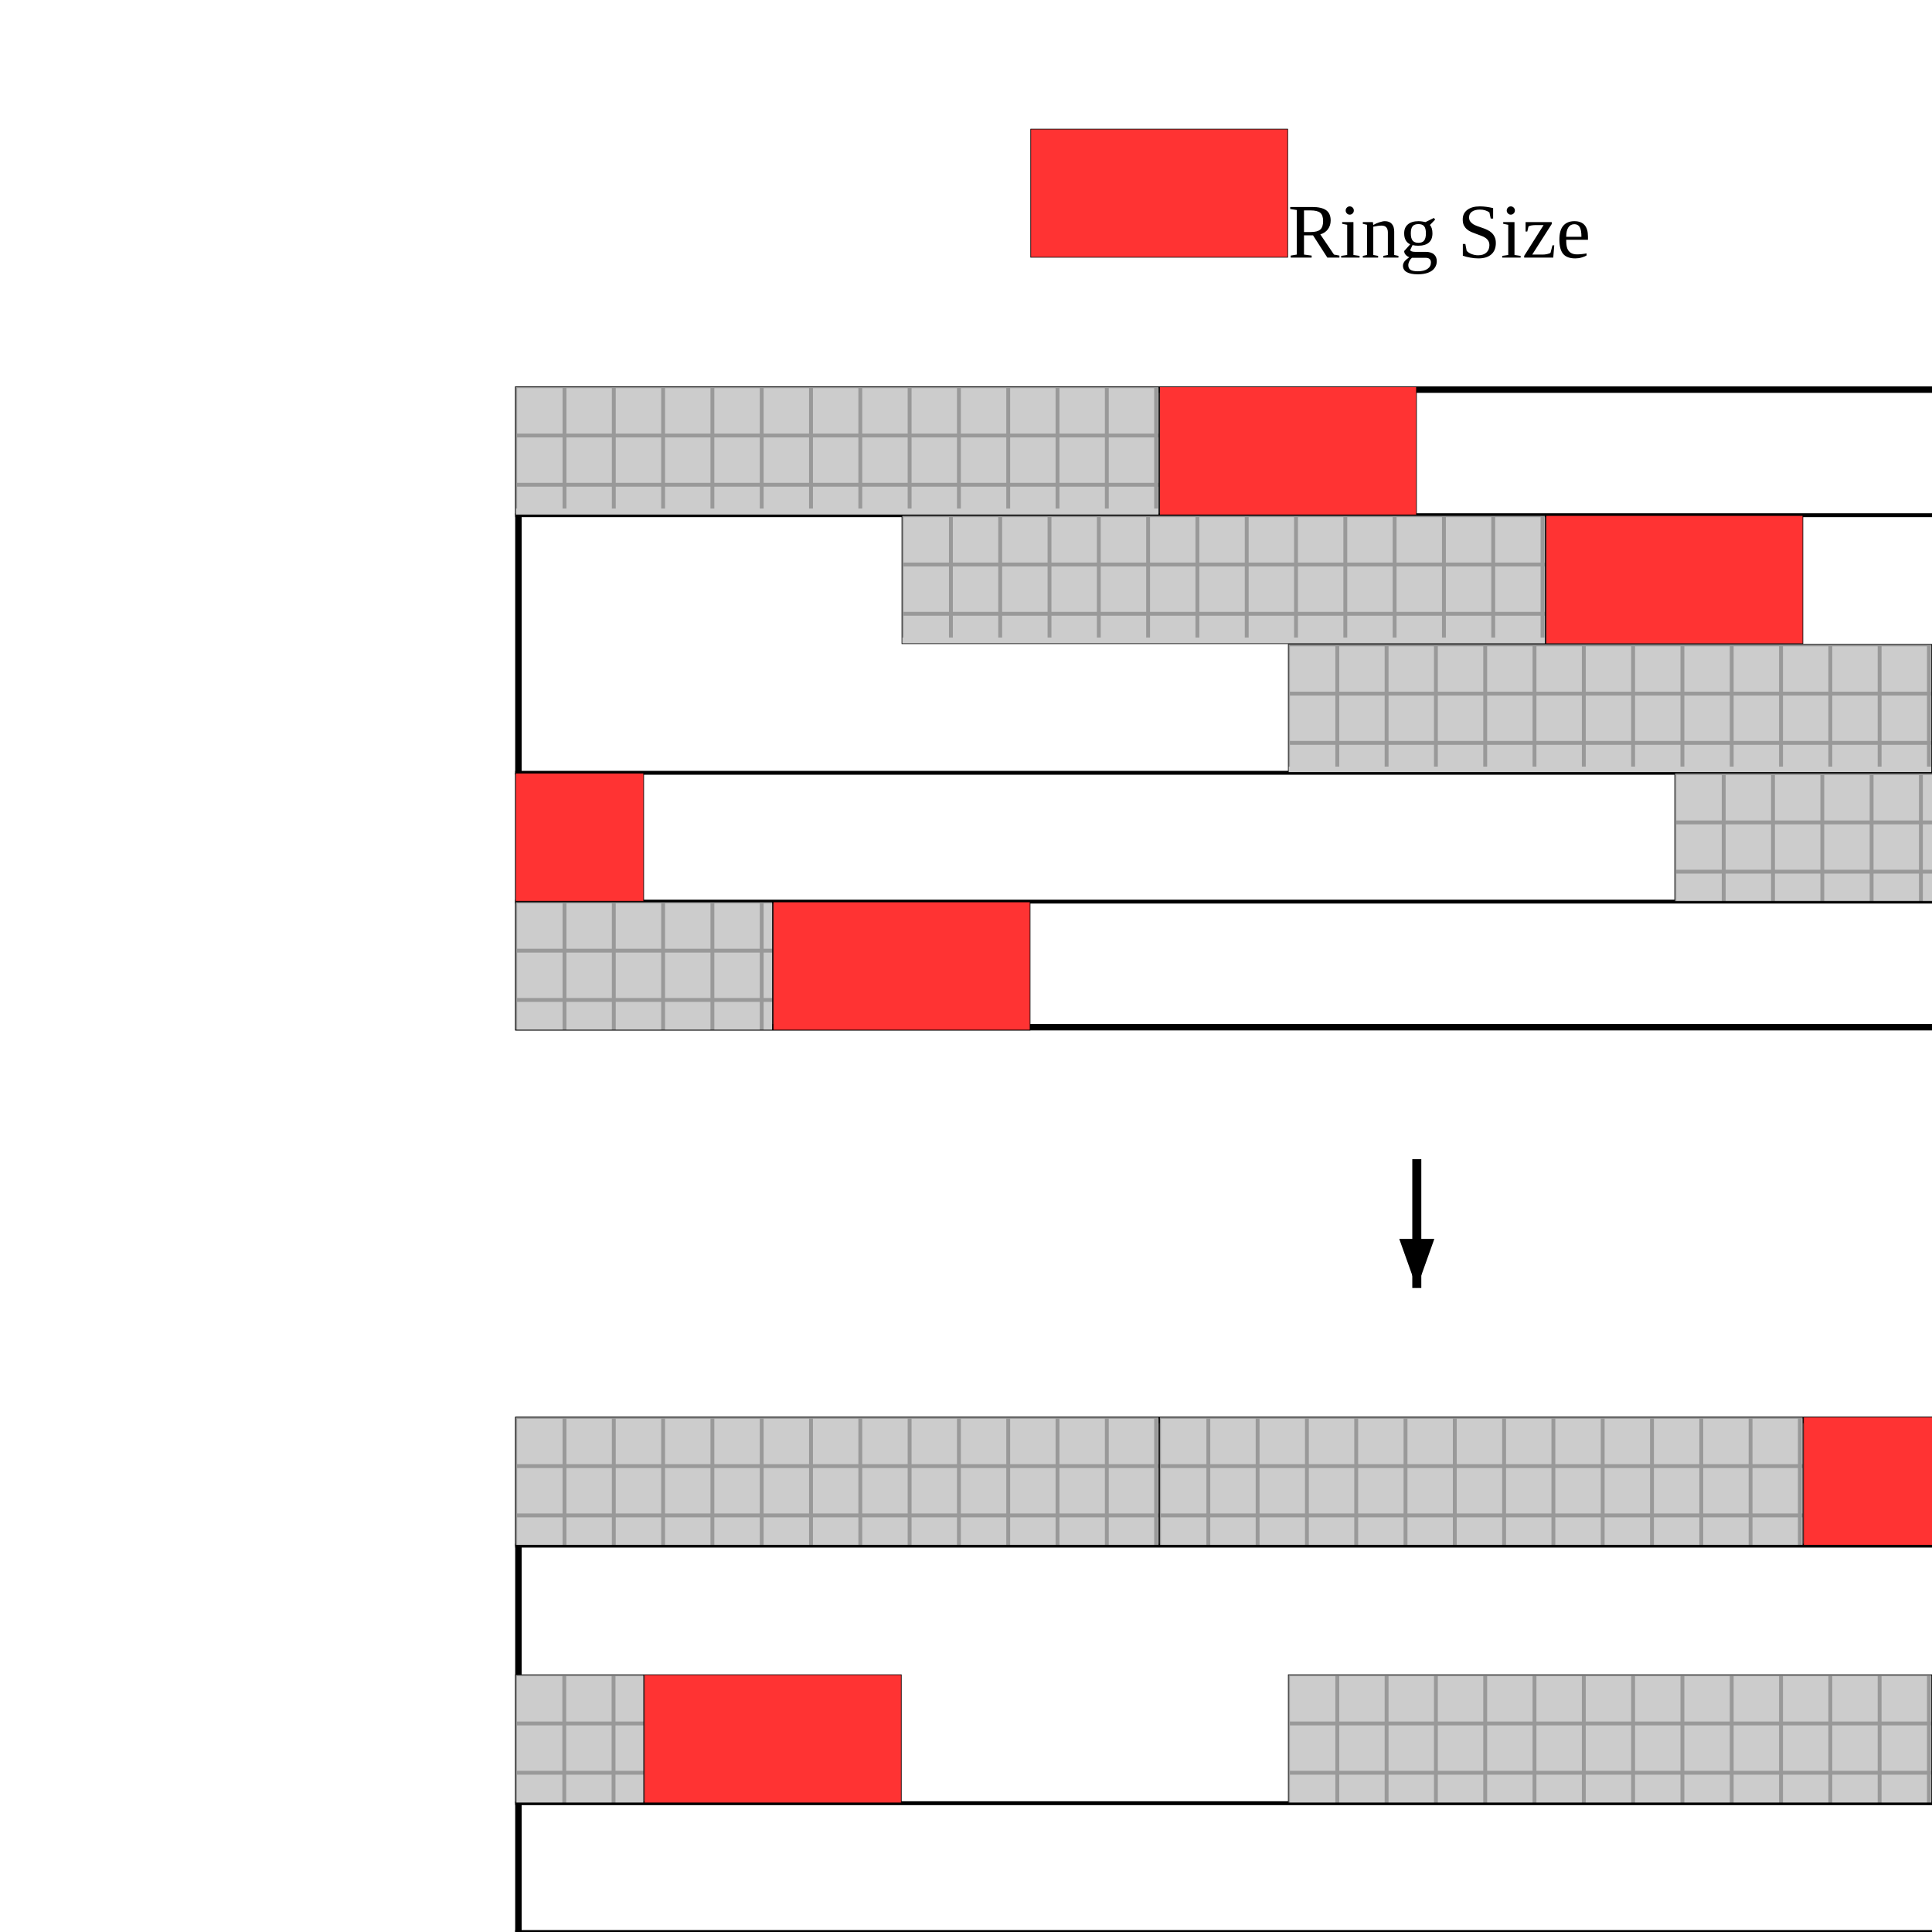
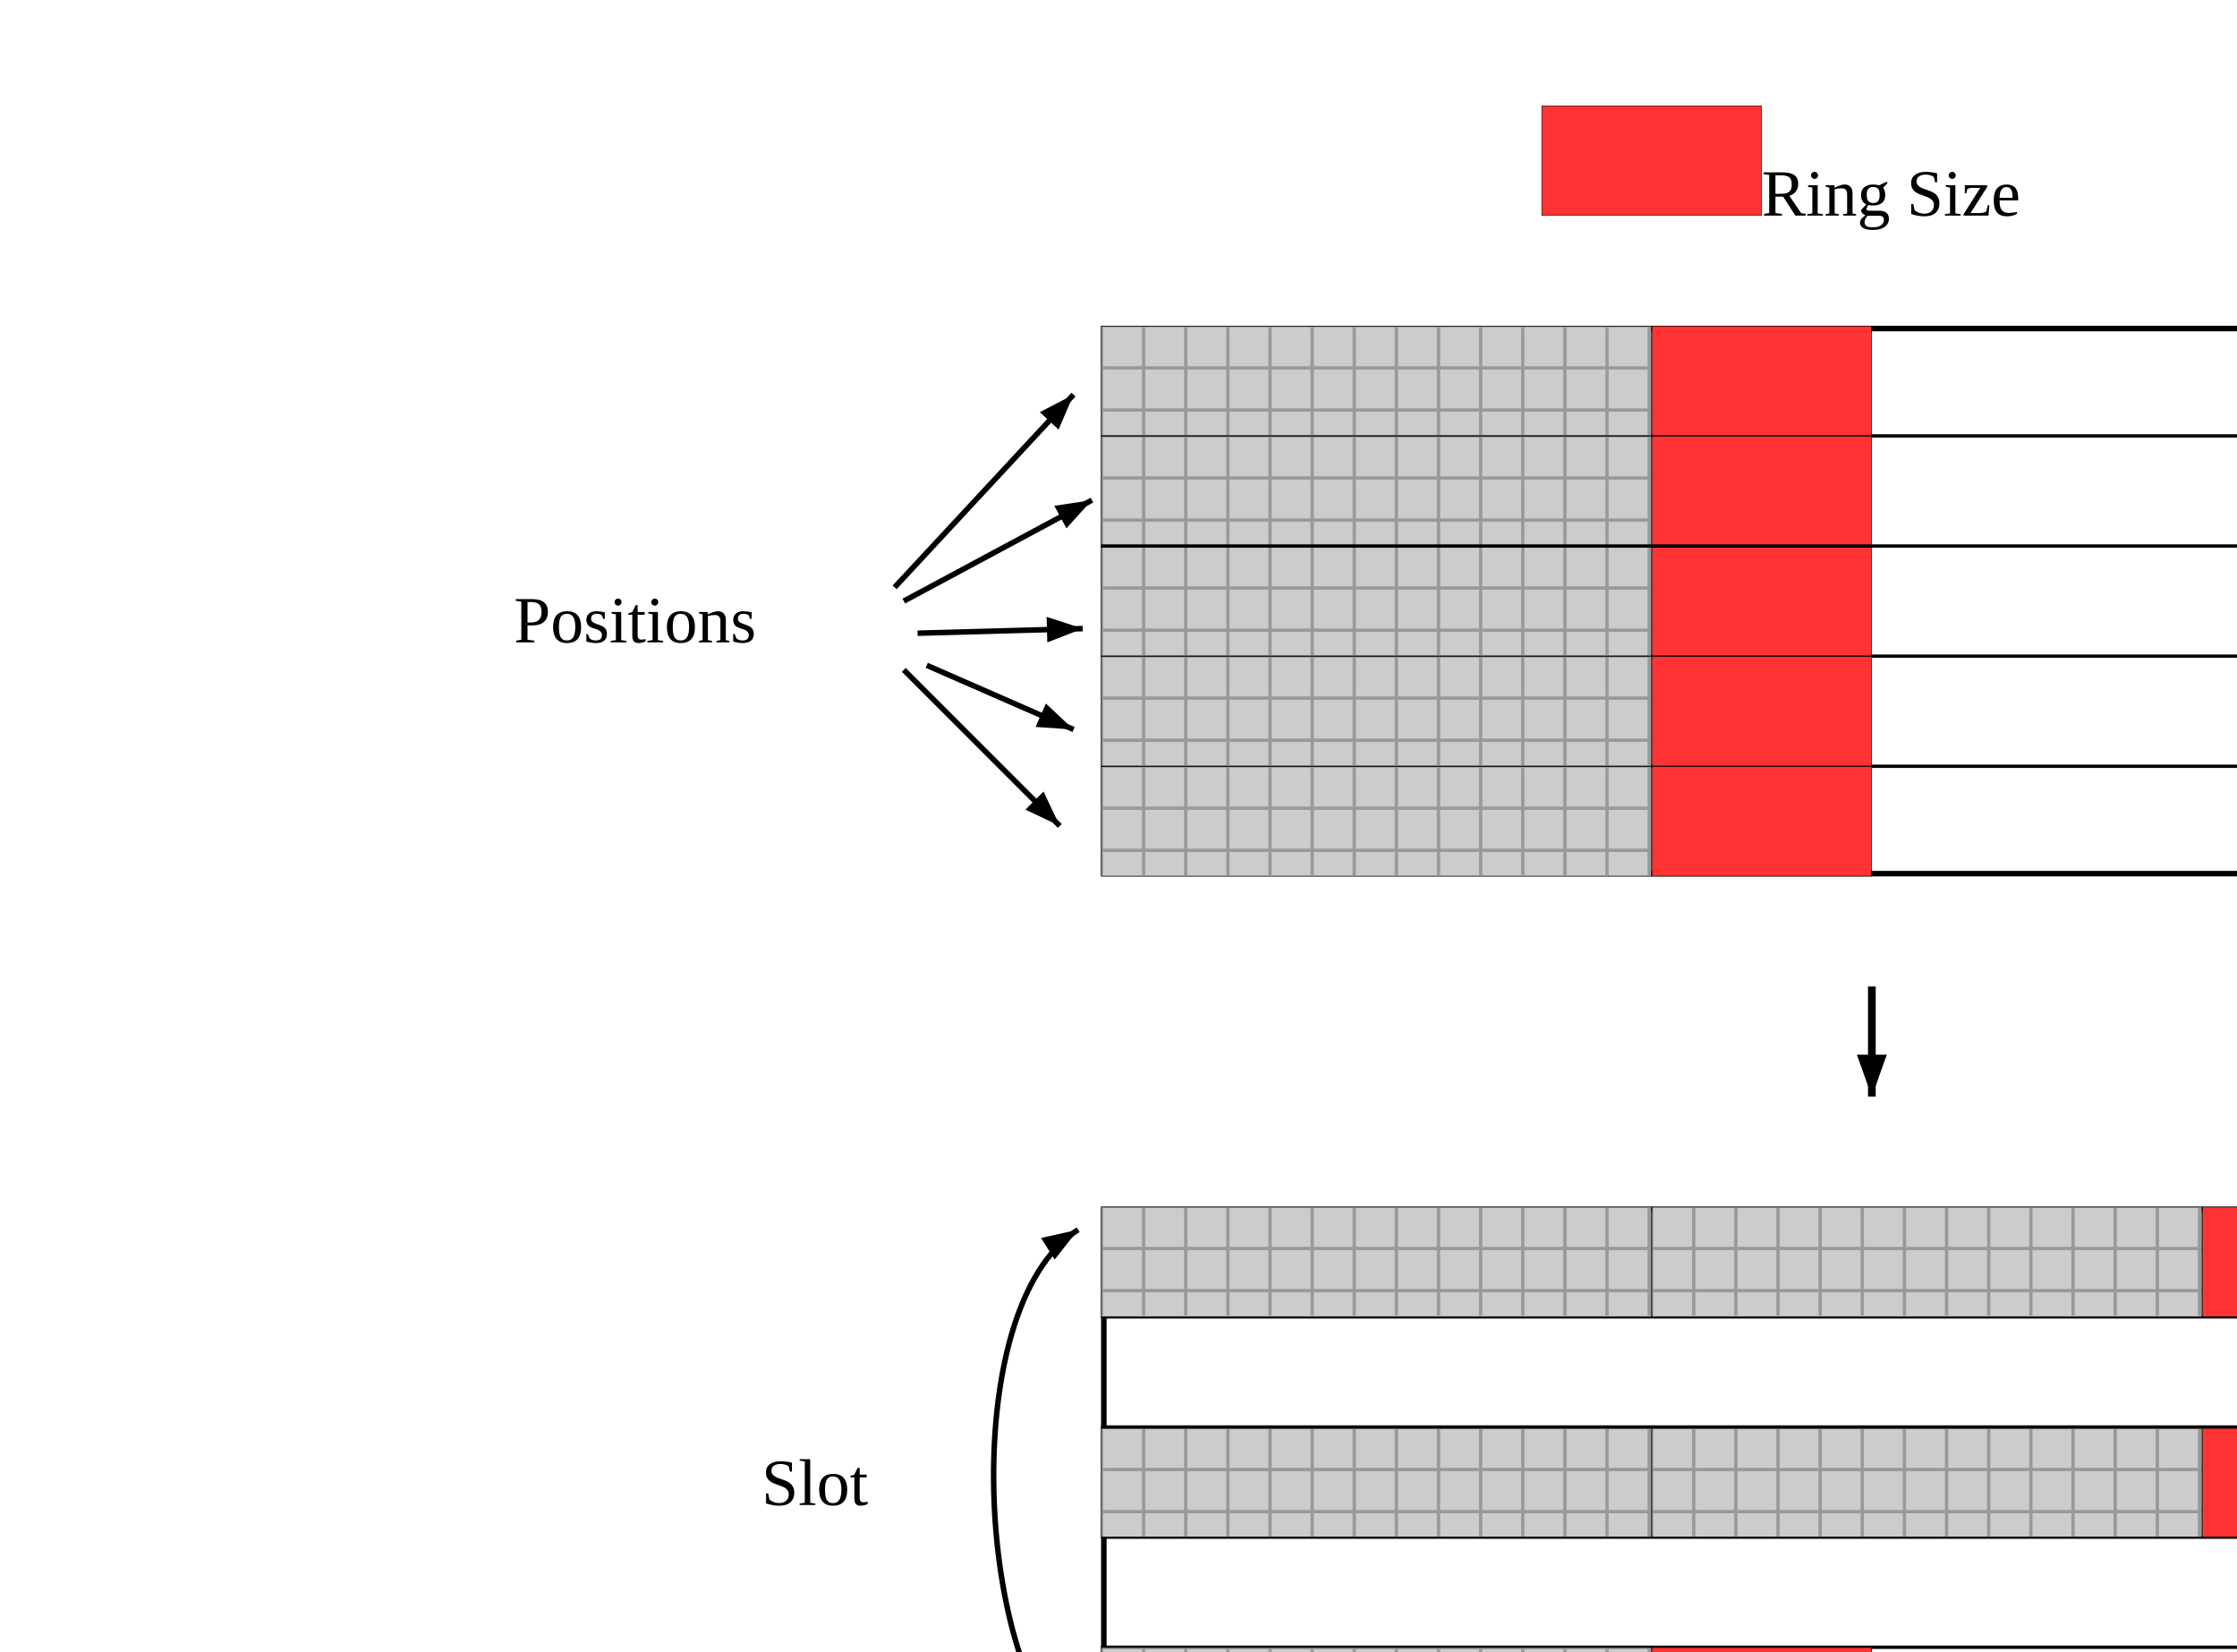
<svg xmlns="http://www.w3.org/2000/svg" xmlns:ns1="http://latexdraw.sourceforge.net/namespaces/latexdraw" version="1.1" baseProfile="full">
  <g>
-     <g ns1:type="rectangle" id="id1560565829">
-       <rect x="80.5" y="60.5" width="299.0" height="99.0" ns1:borderPos="outer" stroke-width="1.0" stroke="black" fill="none" />
-     </g>
-     <g ns1:type="joinedLines" id="id675499802">
-       <polyline points="80.0,80.0 380.0,80.0 " stroke-width="0.6" stroke="black" ns1:rotationAngle="0.0" />
-     </g>
-     <g ns1:type="joinedLines" id="id680214749">
-       <polyline points="380.0,120.0 80.0,120.0 " stroke-width="0.6" stroke="black" ns1:rotationAngle="0.0" />
-     </g>
-     <g ns1:type="joinedLines" id="id1673889695">
-       <polyline points="380.0,140.0 80.0,140.0 " stroke-width="0.6" stroke="black" ns1:rotationAngle="0.0" />
-     </g>
-     <g ns1:type="joinedLines" id="id1073403359">
-       <polyline points="220.0,200.0 220.0,180.0 " stroke-width="1.4" stroke="black" ns1:rotationAngle="0.0" marker-start="url(#arrow0-1073403359)" />
-     </g>
-     <g ns1:type="rectangle" id="id1134479238">
-       <rect x="320.05" y="140.05" width="59.9" height="19.9" ns1:borderPos="outer" stroke-width="0.1" stroke="black" fill="url(#pattern1134479238)" />
-     </g>
-     <g ns1:type="rectangle" id="id65654605">
-       <rect x="80.05" y="140.05" width="39.9" height="19.9" ns1:borderPos="outer" stroke-width="0.1" stroke="black" fill="url(#pattern65654605)" />
-     </g>
-     <g ns1:type="rectangle" id="id717544279">
-       <rect x="80.05" y="60.05" width="99.9" height="19.9" ns1:borderPos="outer" stroke-width="0.1" stroke="black" fill="url(#pattern717544279)" />
-     </g>
-     <g ns1:type="rectangle" id="id685665971">
-       <rect x="140.05" y="80.05" width="99.9" height="19.9" ns1:borderPos="outer" stroke-width="0.1" stroke="black" fill="url(#pattern685665971)" />
-     </g>
-     <g ns1:type="rectangle" id="id670192577">
-       <rect x="200.05" y="100.05" width="99.9" height="19.9" ns1:borderPos="outer" stroke-width="0.1" stroke="black" fill="url(#pattern670192577)" />
-     </g>
-     <g ns1:type="rectangle" id="id458369945">
-       <rect x="260.05" y="120.05" width="99.9" height="19.9" ns1:borderPos="outer" stroke-width="0.1" stroke="black" fill="url(#pattern458369945)" />
-     </g>
-     <g ns1:type="rectangle" id="id77415979">
-       <rect x="80.5" y="220.5" width="299.0" height="99.0" ns1:borderPos="outer" stroke-width="1.0" stroke="black" fill="none" />
-     </g>
-     <g ns1:type="joinedLines" id="id1562299335">
-       <polyline points="80.0,240.0 380.0,240.0 " stroke-width="0.6" stroke="black" ns1:rotationAngle="0.0" />
-     </g>
-     <g ns1:type="joinedLines" id="id565623961">
-       <polyline points="380.0,280.0 80.0,280.0 " stroke-width="0.6" stroke="black" ns1:rotationAngle="0.0" />
-     </g>
-     <g ns1:type="joinedLines" id="id212056944">
-       <polyline points="380.0,300.0 80.0,300.0 " stroke-width="0.6" stroke="black" ns1:rotationAngle="0.0" />
-     </g>
-     <g ns1:type="rectangle" id="id2009389500">
-       <rect x="320.05" y="300.05" width="59.9" height="19.9" ns1:borderPos="outer" stroke-width="0.1" stroke="black" fill="url(#pattern2009389500)" />
-     </g>
-     <g ns1:type="rectangle" id="id23584599">
-       <rect x="80.05" y="300.05" width="39.9" height="19.9" ns1:borderPos="outer" stroke-width="0.1" stroke="black" fill="url(#pattern23584599)" />
-     </g>
-     <g ns1:type="rectangle" id="id617644437">
-       <rect x="80.05" y="220.05" width="99.9" height="19.9" ns1:borderPos="outer" stroke-width="0.1" stroke="black" fill="url(#pattern617644437)" />
-     </g>
-     <g ns1:type="rectangle" id="id2137554765">
-       <rect x="180.05" y="220.05" width="99.9" height="19.9" ns1:borderPos="outer" stroke-width="0.1" stroke="black" fill="url(#pattern2137554765)" />
-     </g>
-     <g ns1:type="rectangle" id="id1867599471">
-       <rect x="200.05" y="260.05" width="99.9" height="19.9" ns1:borderPos="outer" stroke-width="0.1" stroke="black" fill="url(#pattern1867599471)" />
-     </g>
-     <g ns1:type="rectangle" id="id1196082666">
-       <rect x="300.05" y="260.05" width="79.9" height="19.9" ns1:borderPos="outer" stroke-width="0.1" stroke="black" fill="url(#pattern1196082666)" />
-     </g>
-     <g ns1:type="rectangle" id="id1305412">
-       <rect x="80.05" y="260.05" width="19.9" height="19.9" ns1:borderPos="outer" stroke-width="0.1" stroke="black" fill="url(#pattern1305412)" />
-     </g>
-     <g ns1:type="rectangle" id="id1210328432">
-       <rect x="180.05" y="60.05" width="39.9" height="19.9" ns1:borderPos="outer" stroke-width="0.1" stroke="black" fill="#ff3333" />
-     </g>
-     <g ns1:type="rectangle" id="id360299858">
-       <rect x="240.05" y="80.05" width="39.9" height="19.9" ns1:borderPos="outer" stroke-width="0.1" stroke="black" fill="#ff3333" />
-     </g>
-     <g ns1:type="rectangle" id="id593583035">
-       <rect x="300.05" y="100.05" width="39.9" height="19.9" ns1:borderPos="outer" stroke-width="0.1" stroke="black" fill="#ff3333" />
-     </g>
-     <g ns1:type="rectangle" id="id142790359">
-       <rect x="360.05" y="120.05" width="19.9" height="19.9" ns1:borderPos="outer" stroke-width="0.1" stroke="black" fill="#ff3333" />
-     </g>
-     <g ns1:type="rectangle" id="id1411658223">
-       <rect x="80.05" y="120.05" width="19.9" height="19.9" ns1:borderPos="outer" stroke-width="0.1" stroke="black" fill="#ff3333" />
-     </g>
-     <g ns1:type="rectangle" id="id1372184189">
-       <rect x="120.05" y="140.05" width="39.9" height="19.9" ns1:borderPos="outer" stroke-width="0.1" stroke="black" fill="#ff3333" />
-     </g>
-     <g ns1:type="rectangle" id="id1373114762">
-       <rect x="280.05" y="220.05" width="39.9" height="19.9" ns1:borderPos="outer" stroke-width="0.1" stroke="black" fill="#ff3333" />
-     </g>
-     <g ns1:type="rectangle" id="id463636679">
-       <rect x="100.05" y="260.05" width="39.9" height="19.9" ns1:borderPos="outer" stroke-width="0.1" stroke="black" fill="#ff3333" />
-     </g>
-     <g ns1:type="rectangle" id="id424620882">
-       <rect x="120.05" y="300.05" width="39.9" height="19.9" ns1:borderPos="outer" stroke-width="0.1" stroke="black" fill="#ff3333" />
-     </g>
-     <g ns1:type="rectangle" id="id775660494">
-       <rect x="160.05" y="20.05" width="39.9" height="19.9" ns1:borderPos="outer" stroke-width="0.1" stroke="black" fill="#ff3333" />
-     </g>
-     <g ns1:type="text" id="id831240809" fill="black" ns1:position="bl">
-       <text x="200.0" y="40.0"> Ring Size</text>
+     <g ns1:type="rectangle" id="id720108316">
+       <rect x="200.5" y="59.667" width="299.0" height="99.0" ns1:borderPos="outer" stroke-width="1.0" stroke="black" fill="none" />
+     </g>
+     <g ns1:type="joinedLines" id="id1832375396">
+       <polyline points="200.0,79.167 500.0,79.167 " stroke-width="0.6" stroke="black" ns1:rotationAngle="0.0" />
+     </g>
+     <g ns1:type="joinedLines" id="id265444989">
+       <polyline points="500.0,119.167 200.0,119.167 " stroke-width="0.6" stroke="black" ns1:rotationAngle="0.0" />
+     </g>
+     <g ns1:type="joinedLines" id="id1286040647">
+       <polyline points="500.0,139.167 200.0,139.167 " stroke-width="0.6" stroke="black" ns1:rotationAngle="0.0" />
+     </g>
+     <g ns1:type="joinedLines" id="id144671917">
+       <polyline points="340.0,199.167 340.0,179.167 " stroke-width="1.4" stroke="black" ns1:rotationAngle="0.0" marker-start="url(#arrow0-144671917)" />
+     </g>
+     <g ns1:type="rectangle" id="id1613486258">
+       <rect x="200.05" y="59.217" width="99.9" height="19.9" ns1:borderPos="outer" stroke-width="0.1" stroke="black" fill="url(#pattern1613486258)" />
+     </g>
+     <g ns1:type="rectangle" id="id432382868">
+       <rect x="200.05" y="79.217" width="99.9" height="19.9" ns1:borderPos="outer" stroke-width="0.1" stroke="black" fill="url(#pattern432382868)" />
+     </g>
+     <g ns1:type="rectangle" id="id2047542852">
+       <rect x="200.05" y="99.217" width="99.9" height="19.9" ns1:borderPos="outer" stroke-width="0.1" stroke="black" fill="url(#pattern2047542852)" />
+     </g>
+     <g ns1:type="rectangle" id="id2090650160">
+       <rect x="200.5" y="219.667" width="299.0" height="99.0" ns1:borderPos="outer" stroke-width="1.0" stroke="black" fill="none" />
+     </g>
+     <g ns1:type="joinedLines" id="id1191468231">
+       <polyline points="200.0,239.167 500.0,239.167 " stroke-width="0.6" stroke="black" ns1:rotationAngle="0.0" />
+     </g>
+     <g ns1:type="joinedLines" id="id489631306">
+       <polyline points="500.0,279.167 200.0,279.167 " stroke-width="0.6" stroke="black" ns1:rotationAngle="0.0" />
+     </g>
+     <g ns1:type="joinedLines" id="id1733338095">
+       <polyline points="500.0,299.167 200.0,299.167 " stroke-width="0.6" stroke="black" ns1:rotationAngle="0.0" />
+     </g>
+     <g ns1:type="rectangle" id="id1092484875">
+       <rect x="200.05" y="219.217" width="99.9" height="19.9" ns1:borderPos="outer" stroke-width="0.1" stroke="black" fill="url(#pattern1092484875)" />
+     </g>
+     <g ns1:type="rectangle" id="id418649684">
+       <rect x="300.05" y="219.217" width="99.9" height="19.9" ns1:borderPos="outer" stroke-width="0.1" stroke="black" fill="url(#pattern418649684)" />
+     </g>
+     <g ns1:type="rectangle" id="id895267999">
+       <rect x="300.05" y="59.217" width="39.9" height="19.9" ns1:borderPos="outer" stroke-width="0.1" stroke="black" fill="#ff3333" />
+     </g>
+     <g ns1:type="rectangle" id="id1000650707">
+       <rect x="300.05" y="79.217" width="39.9" height="19.9" ns1:borderPos="outer" stroke-width="0.1" stroke="black" fill="#ff3333" />
+     </g>
+     <g ns1:type="rectangle" id="id1326831407">
+       <rect x="300.05" y="99.217" width="39.9" height="19.9" ns1:borderPos="outer" stroke-width="0.1" stroke="black" fill="#ff3333" />
+     </g>
+     <g ns1:type="rectangle" id="id10522424">
+       <rect x="400.05" y="219.217" width="39.9" height="19.9" ns1:borderPos="outer" stroke-width="0.1" stroke="black" fill="#ff3333" />
+     </g>
+     <g ns1:type="rectangle" id="id354719634">
+       <rect x="280.05" y="19.217" width="39.9" height="19.9" ns1:borderPos="outer" stroke-width="0.1" stroke="black" fill="#ff3333" />
+     </g>
+     <g ns1:type="text" id="id304847118" fill="black" ns1:position="bl">
+       <text x="320.0" y="39.167"> Ring Size</text>
+     </g>
+     <g ns1:type="rectangle" id="id587338974">
+       <rect x="200.05" y="139.217" width="99.9" height="19.9" ns1:borderPos="outer" stroke-width="0.1" stroke="black" fill="url(#pattern587338974)" />
+     </g>
+     <g ns1:type="rectangle" id="id1261082932">
+       <rect x="200.05" y="119.217" width="99.9" height="19.9" ns1:borderPos="outer" stroke-width="0.1" stroke="black" fill="url(#pattern1261082932)" />
+     </g>
+     <g ns1:type="rectangle" id="id915458604">
+       <rect x="300.05" y="119.217" width="39.9" height="19.9" ns1:borderPos="outer" stroke-width="0.1" stroke="black" fill="#ff3333" />
+     </g>
+     <g ns1:type="rectangle" id="id879496603">
+       <rect x="300.05" y="139.217" width="39.9" height="19.9" ns1:borderPos="outer" stroke-width="0.1" stroke="black" fill="#ff3333" />
+     </g>
+     <g ns1:type="rectangle" id="id1031145916">
+       <rect x="200.05" y="259.217" width="99.9" height="19.9" ns1:borderPos="outer" stroke-width="0.1" stroke="black" fill="url(#pattern1031145916)" />
+     </g>
+     <g ns1:type="rectangle" id="id1149779153">
+       <rect x="300.05" y="259.217" width="99.9" height="19.9" ns1:borderPos="outer" stroke-width="0.1" stroke="black" fill="url(#pattern1149779153)" />
+     </g>
+     <g ns1:type="rectangle" id="id2132000888">
+       <rect x="400.05" y="259.217" width="39.9" height="19.9" ns1:borderPos="outer" stroke-width="0.1" stroke="black" fill="#ff3333" />
+     </g>
+     <g ns1:type="rectangle" id="id227528492">
+       <rect x="200.05" y="299.217" width="99.9" height="19.9" ns1:borderPos="outer" stroke-width="0.1" stroke="black" fill="url(#pattern227528492)" />
+     </g>
+     <g ns1:type="rectangle" id="id912443050">
+       <rect x="300.05" y="299.217" width="39.9" height="19.9" ns1:borderPos="outer" stroke-width="0.1" stroke="black" fill="#ff3333" />
+     </g>
+     <g ns1:type="joinedLines" id="id1837719757">
+       <polyline points="500.0,99.167 200.0,99.167 " stroke-width="0.6" stroke="black" ns1:rotationAngle="0.0" />
+     </g>
+     <g ns1:type="joinedLines" id="id71669290">
+       <polyline points="500.0,259.167 200.0,259.167 " stroke-width="0.6" stroke="black" ns1:rotationAngle="0.0" />
+     </g>
+     <g ns1:type="joinedLines" id="id200089673">
+       <polyline points="195.0,71.667 162.5,106.667 " stroke-width="1.0" stroke="black" ns1:rotationAngle="0.0" marker-start="url(#arrow0-200089673)" />
+     </g>
+     <g ns1:type="joinedLines" id="id676618622">
+       <polyline points="198.333,90.833 164.167,109.167 " stroke-width="1.0" stroke="black" ns1:rotationAngle="0.0" marker-start="url(#arrow0-676618622)" />
+     </g>
+     <g ns1:type="joinedLines" id="id2066090149">
+       <polyline points="196.667,114.167 166.667,115 " stroke-width="1.0" stroke="black" ns1:rotationAngle="0.0" marker-start="url(#arrow0-2066090149)" />
+     </g>
+     <g ns1:type="joinedLines" id="id233332272">
+       <polyline points="195.0,132.5 168.333,120.833 " stroke-width="1.0" stroke="black" ns1:rotationAngle="0.0" marker-start="url(#arrow0-233332272)" />
+     </g>
+     <g ns1:type="joinedLines" id="id663858169">
+       <polyline points="192.5,150 164.167,121.667 " stroke-width="1.0" stroke="black" ns1:rotationAngle="0.0" marker-start="url(#arrow0-663858169)" />
+     </g>
+     <g ns1:type="text" id="id1556842544" fill="black" ns1:position="bl">
+       <text x="93.333" y="116.667">Positions</text>
+     </g>
+     <g ns1:type="bezierCurve" id="id400009712">
+       <path d="M 195.833 223.333 C 173.333 237.5 177.5 305 195.833 317.5 " stroke-width="1.0" stroke="black" fill="none" ns1:rotationAngle="0.0" marker-start="url(#arrow0-400009712)" marker-end="url(#arrow1-400009712)" />
+     </g>
+     <g ns1:type="text" id="id1596822063" fill="black" ns1:position="bl">
+       <text x="138.333" y="273.333">Slot</text>
    </g>
  </g>
  <defs>
-     <marker overflow="visible" orient="auto" id="arrow0-1073403359">
+     <marker overflow="visible" orient="auto" id="arrow0-144671917">
      <path d="M 0.0 0.0 L 5.446 1.945 L 5.446 0.0 L 5.446 -1.945 z " ns1:arrSizeNum="2.0" fill="black" />
    </marker>
-     <pattern ns1:type="crosshatch*" ns1:rotationAngle="0.0" ns1:size="7.055555555555555" patternUnits="userSpaceOnUse" id="pattern1134479238" x="0" y="0" width="380" height="160">
-       <rect width="380" height="160" fill="#cccccc" stroke="none" />
-       <g stroke="#999999" stroke-width="0.6" stroke-dasharray="none">
-         <path d="M 320.0 140 L 320.0 160 M 327.656 140 L 327.656 160 M 335.311 140 L 335.311 160 M 342.967 140 L 342.967 160 M 350.622 140 L 350.622 160 M 358.278 140 L 358.278 160 M 365.933 140 L 365.933 160 M 373.589 140 L 373.589 160 M 320.0 140 L 380.0 140 M 320.0 147.656 L 380.0 147.656 M 320.0 155.311 L 380.0 155.311 " />
-       </g>
-     </pattern>
-     <pattern ns1:type="crosshatch*" ns1:rotationAngle="0.0" ns1:size="7.055555555555555" patternUnits="userSpaceOnUse" id="pattern65654605" x="0" y="0" width="120" height="160">
-       <rect width="120" height="160" fill="#cccccc" stroke="none" />
-       <g stroke="#999999" stroke-width="0.6" stroke-dasharray="none">
-         <path d="M 80.0 140 L 80.0 160 M 87.656 140 L 87.656 160 M 95.311 140 L 95.311 160 M 102.967 140 L 102.967 160 M 110.622 140 L 110.622 160 M 118.278 140 L 118.278 160 M 80.0 140 L 120.0 140 M 80.0 147.656 L 120.0 147.656 M 80.0 155.311 L 120.0 155.311 " />
-       </g>
-     </pattern>
-     <pattern ns1:type="crosshatch*" ns1:rotationAngle="0.0" ns1:size="7.055555555555555" patternUnits="userSpaceOnUse" id="pattern717544279" x="0" y="0" width="180" height="79">
-       <rect width="180" height="79" fill="#cccccc" stroke="none" />
-       <g stroke="#999999" stroke-width="0.6" stroke-dasharray="none">
-         <path d="M 80.0 60 L 80.0 80 M 87.656 60 L 87.656 80 M 95.311 60 L 95.311 80 M 102.967 60 L 102.967 80 M 110.622 60 L 110.622 80 M 118.278 60 L 118.278 80 M 125.933 60 L 125.933 80 M 133.589 60 L 133.589 80 M 141.244 60 L 141.244 80 M 148.9 60 L 148.9 80 M 156.556 60 L 156.556 80 M 164.211 60 L 164.211 80 M 171.867 60 L 171.867 80 M 179.522 60 L 179.522 80 M 80.0 60 L 180.0 60 M 80.0 67.656 L 180.0 67.656 M 80.0 75.311 L 180.0 75.311 " />
-       </g>
-     </pattern>
-     <pattern ns1:type="crosshatch*" ns1:rotationAngle="0.0" ns1:size="7.055555555555555" patternUnits="userSpaceOnUse" id="pattern685665971" x="0" y="0" width="240" height="99">
-       <rect width="240" height="99" fill="#cccccc" stroke="none" />
-       <g stroke="#999999" stroke-width="0.6" stroke-dasharray="none">
-         <path d="M 140.0 80 L 140.0 100 M 147.656 80 L 147.656 100 M 155.311 80 L 155.311 100 M 162.967 80 L 162.967 100 M 170.622 80 L 170.622 100 M 178.278 80 L 178.278 100 M 185.933 80 L 185.933 100 M 193.589 80 L 193.589 100 M 201.244 80 L 201.244 100 M 208.9 80 L 208.9 100 M 216.556 80 L 216.556 100 M 224.211 80 L 224.211 100 M 231.867 80 L 231.867 100 M 239.522 80 L 239.522 100 M 140.0 80 L 240.0 80 M 140.0 87.656 L 240.0 87.656 M 140.0 95.311 L 240.0 95.311 " />
-       </g>
-     </pattern>
-     <pattern ns1:type="crosshatch*" ns1:rotationAngle="0.0" ns1:size="7.055555555555555" patternUnits="userSpaceOnUse" id="pattern670192577" x="0" y="0" width="300" height="119">
+     <pattern ns1:type="crosshatch*" ns1:rotationAngle="0.0" ns1:size="7.055555555555555" patternUnits="userSpaceOnUse" id="pattern1613486258" x="0" y="0" width="300" height="79">
+       <rect width="300" height="79" fill="#cccccc" stroke="none" />
+       <g stroke="#999999" stroke-width="0.6" stroke-dasharray="none">
+         <path d="M 200.0 59.167 L 200.0 79.167 M 207.656 59.167 L 207.656 79.167 M 215.311 59.167 L 215.311 79.167 M 222.967 59.167 L 222.967 79.167 M 230.622 59.167 L 230.622 79.167 M 238.278 59.167 L 238.278 79.167 M 245.933 59.167 L 245.933 79.167 M 253.589 59.167 L 253.589 79.167 M 261.244 59.167 L 261.244 79.167 M 268.9 59.167 L 268.9 79.167 M 276.556 59.167 L 276.556 79.167 M 284.211 59.167 L 284.211 79.167 M 291.867 59.167 L 291.867 79.167 M 299.522 59.167 L 299.522 79.167 M 200.0 59.167 L 300.0 59.167 M 200.0 66.822 L 300.0 66.822 M 200.0 74.478 L 300.0 74.478 " />
+       </g>
+     </pattern>
+     <pattern ns1:type="crosshatch*" ns1:rotationAngle="0.0" ns1:size="7.055555555555555" patternUnits="userSpaceOnUse" id="pattern432382868" x="0" y="0" width="300" height="99">
+       <rect width="300" height="99" fill="#cccccc" stroke="none" />
+       <g stroke="#999999" stroke-width="0.6" stroke-dasharray="none">
+         <path d="M 200.0 79.167 L 200.0 99.167 M 207.656 79.167 L 207.656 99.167 M 215.311 79.167 L 215.311 99.167 M 222.967 79.167 L 222.967 99.167 M 230.622 79.167 L 230.622 99.167 M 238.278 79.167 L 238.278 99.167 M 245.933 79.167 L 245.933 99.167 M 253.589 79.167 L 253.589 99.167 M 261.244 79.167 L 261.244 99.167 M 268.9 79.167 L 268.9 99.167 M 276.556 79.167 L 276.556 99.167 M 284.211 79.167 L 284.211 99.167 M 291.867 79.167 L 291.867 99.167 M 299.522 79.167 L 299.522 99.167 M 200.0 79.167 L 300.0 79.167 M 200.0 86.822 L 300.0 86.822 M 200.0 94.478 L 300.0 94.478 " />
+       </g>
+     </pattern>
+     <pattern ns1:type="crosshatch*" ns1:rotationAngle="0.0" ns1:size="7.055555555555555" patternUnits="userSpaceOnUse" id="pattern2047542852" x="0" y="0" width="300" height="119">
      <rect width="300" height="119" fill="#cccccc" stroke="none" />
      <g stroke="#999999" stroke-width="0.6" stroke-dasharray="none">
-         <path d="M 200.0 100 L 200.0 120 M 207.656 100 L 207.656 120 M 215.311 100 L 215.311 120 M 222.967 100 L 222.967 120 M 230.622 100 L 230.622 120 M 238.278 100 L 238.278 120 M 245.933 100 L 245.933 120 M 253.589 100 L 253.589 120 M 261.244 100 L 261.244 120 M 268.9 100 L 268.9 120 M 276.556 100 L 276.556 120 M 284.211 100 L 284.211 120 M 291.867 100 L 291.867 120 M 299.522 100 L 299.522 120 M 200.0 100 L 300.0 100 M 200.0 107.656 L 300.0 107.656 M 200.0 115.311 L 300.0 115.311 " />
-       </g>
-     </pattern>
-     <pattern ns1:type="crosshatch*" ns1:rotationAngle="0.0" ns1:size="7.055555555555555" patternUnits="userSpaceOnUse" id="pattern458369945" x="0" y="0" width="360" height="140">
-       <rect width="360" height="140" fill="#cccccc" stroke="none" />
-       <g stroke="#999999" stroke-width="0.6" stroke-dasharray="none">
-         <path d="M 260.0 120.0 L 260.0 140.0 M 267.656 120.0 L 267.656 140.0 M 275.311 120.0 L 275.311 140.0 M 282.967 120.0 L 282.967 140.0 M 290.622 120.0 L 290.622 140.0 M 298.278 120.0 L 298.278 140.0 M 305.933 120.0 L 305.933 140.0 M 313.589 120.0 L 313.589 140.0 M 321.244 120.0 L 321.244 140.0 M 328.9 120.0 L 328.9 140.0 M 336.556 120.0 L 336.556 140.0 M 344.211 120.0 L 344.211 140.0 M 351.867 120.0 L 351.867 140.0 M 359.522 120.0 L 359.522 140.0 M 260.0 120.0 L 360.0 120.0 M 260.0 127.656 L 360.0 127.656 M 260.0 135.311 L 360.0 135.311 " />
-       </g>
-     </pattern>
-     <pattern ns1:type="crosshatch*" ns1:rotationAngle="0.0" ns1:size="7.055555555555555" patternUnits="userSpaceOnUse" id="pattern2009389500" x="0" y="0" width="380" height="320">
-       <rect width="380" height="320" fill="#cccccc" stroke="none" />
-       <g stroke="#999999" stroke-width="0.6" stroke-dasharray="none">
-         <path d="M 320.0 300.0 L 320.0 320.0 M 327.656 300.0 L 327.656 320.0 M 335.311 300.0 L 335.311 320.0 M 342.967 300.0 L 342.967 320.0 M 350.622 300.0 L 350.622 320.0 M 358.278 300.0 L 358.278 320.0 M 365.933 300.0 L 365.933 320.0 M 373.589 300.0 L 373.589 320.0 M 320.0 300.0 L 380.0 300.0 M 320.0 307.656 L 380.0 307.656 M 320.0 315.311 L 380.0 315.311 " />
-       </g>
-     </pattern>
-     <pattern ns1:type="crosshatch*" ns1:rotationAngle="0.0" ns1:size="7.055555555555555" patternUnits="userSpaceOnUse" id="pattern23584599" x="0" y="0" width="120" height="320">
-       <rect width="120" height="320" fill="#cccccc" stroke="none" />
-       <g stroke="#999999" stroke-width="0.6" stroke-dasharray="none">
-         <path d="M 80.0 300.0 L 80.0 320.0 M 87.656 300.0 L 87.656 320.0 M 95.311 300.0 L 95.311 320.0 M 102.967 300.0 L 102.967 320.0 M 110.622 300.0 L 110.622 320.0 M 118.278 300.0 L 118.278 320.0 M 80.0 300.0 L 120.0 300.0 M 80.0 307.656 L 120.0 307.656 M 80.0 315.311 L 120.0 315.311 " />
-       </g>
-     </pattern>
-     <pattern ns1:type="crosshatch*" ns1:rotationAngle="0.0" ns1:size="7.055555555555555" patternUnits="userSpaceOnUse" id="pattern617644437" x="0" y="0" width="180" height="240">
-       <rect width="180" height="240" fill="#cccccc" stroke="none" />
-       <g stroke="#999999" stroke-width="0.6" stroke-dasharray="none">
-         <path d="M 80.0 220 L 80.0 240 M 87.656 220 L 87.656 240 M 95.311 220 L 95.311 240 M 102.967 220 L 102.967 240 M 110.622 220 L 110.622 240 M 118.278 220 L 118.278 240 M 125.933 220 L 125.933 240 M 133.589 220 L 133.589 240 M 141.244 220 L 141.244 240 M 148.9 220 L 148.9 240 M 156.556 220 L 156.556 240 M 164.211 220 L 164.211 240 M 171.867 220 L 171.867 240 M 179.522 220 L 179.522 240 M 80.0 220 L 180.0 220 M 80.0 227.656 L 180.0 227.656 M 80.0 235.311 L 180.0 235.311 " />
-       </g>
-     </pattern>
-     <pattern ns1:type="crosshatch*" ns1:rotationAngle="0.0" ns1:size="7.055555555555555" patternUnits="userSpaceOnUse" id="pattern2137554765" x="0" y="0" width="280" height="240">
-       <rect width="280" height="240" fill="#cccccc" stroke="none" />
-       <g stroke="#999999" stroke-width="0.6" stroke-dasharray="none">
-         <path d="M 180.0 220 L 180.0 240 M 187.656 220 L 187.656 240 M 195.311 220 L 195.311 240 M 202.967 220 L 202.967 240 M 210.622 220 L 210.622 240 M 218.278 220 L 218.278 240 M 225.933 220 L 225.933 240 M 233.589 220 L 233.589 240 M 241.244 220 L 241.244 240 M 248.9 220 L 248.9 240 M 256.556 220 L 256.556 240 M 264.211 220 L 264.211 240 M 271.867 220 L 271.867 240 M 279.522 220 L 279.522 240 M 180.0 220 L 280.0 220 M 180.0 227.656 L 280.0 227.656 M 180.0 235.311 L 280.0 235.311 " />
-       </g>
-     </pattern>
-     <pattern ns1:type="crosshatch*" ns1:rotationAngle="0.0" ns1:size="7.055555555555555" patternUnits="userSpaceOnUse" id="pattern1867599471" x="0" y="0" width="300" height="280">
-       <rect width="300" height="280" fill="#cccccc" stroke="none" />
-       <g stroke="#999999" stroke-width="0.6" stroke-dasharray="none">
-         <path d="M 200.0 260.0 L 200.0 280.0 M 207.656 260.0 L 207.656 280.0 M 215.311 260.0 L 215.311 280.0 M 222.967 260.0 L 222.967 280.0 M 230.622 260.0 L 230.622 280.0 M 238.278 260.0 L 238.278 280.0 M 245.933 260.0 L 245.933 280.0 M 253.589 260.0 L 253.589 280.0 M 261.244 260.0 L 261.244 280.0 M 268.9 260.0 L 268.9 280.0 M 276.556 260.0 L 276.556 280.0 M 284.211 260.0 L 284.211 280.0 M 291.867 260.0 L 291.867 280.0 M 299.522 260.0 L 299.522 280.0 M 200.0 260.0 L 300.0 260.0 M 200.0 267.656 L 300.0 267.656 M 200.0 275.311 L 300.0 275.311 " />
-       </g>
-     </pattern>
-     <pattern ns1:type="crosshatch*" ns1:rotationAngle="0.0" ns1:size="7.055555555555555" patternUnits="userSpaceOnUse" id="pattern1196082666" x="0" y="0" width="380" height="280">
-       <rect width="380" height="280" fill="#cccccc" stroke="none" />
-       <g stroke="#999999" stroke-width="0.6" stroke-dasharray="none">
-         <path d="M 300.0 260.0 L 300.0 280.0 M 307.656 260.0 L 307.656 280.0 M 315.311 260.0 L 315.311 280.0 M 322.967 260.0 L 322.967 280.0 M 330.622 260.0 L 330.622 280.0 M 338.278 260.0 L 338.278 280.0 M 345.933 260.0 L 345.933 280.0 M 353.589 260.0 L 353.589 280.0 M 361.244 260.0 L 361.244 280.0 M 368.9 260.0 L 368.9 280.0 M 376.556 260.0 L 376.556 280.0 M 300.0 260.0 L 380.0 260.0 M 300.0 267.656 L 380.0 267.656 M 300.0 275.311 L 380.0 275.311 " />
-       </g>
-     </pattern>
-     <pattern ns1:type="crosshatch*" ns1:rotationAngle="0.0" ns1:size="7.055555555555555" patternUnits="userSpaceOnUse" id="pattern1305412" x="0" y="0" width="100" height="280">
-       <rect width="100" height="280" fill="#cccccc" stroke="none" />
-       <g stroke="#999999" stroke-width="0.6" stroke-dasharray="none">
-         <path d="M 80.0 260.0 L 80.0 280.0 M 87.656 260.0 L 87.656 280.0 M 95.311 260.0 L 95.311 280.0 M 80.0 260.0 L 100.0 260.0 M 80.0 267.656 L 100.0 267.656 M 80.0 275.311 L 100.0 275.311 " />
-       </g>
-     </pattern>
+         <path d="M 200.0 99.167 L 200.0 119.167 M 207.656 99.167 L 207.656 119.167 M 215.311 99.167 L 215.311 119.167 M 222.967 99.167 L 222.967 119.167 M 230.622 99.167 L 230.622 119.167 M 238.278 99.167 L 238.278 119.167 M 245.933 99.167 L 245.933 119.167 M 253.589 99.167 L 253.589 119.167 M 261.244 99.167 L 261.244 119.167 M 268.9 99.167 L 268.9 119.167 M 276.556 99.167 L 276.556 119.167 M 284.211 99.167 L 284.211 119.167 M 291.867 99.167 L 291.867 119.167 M 299.522 99.167 L 299.522 119.167 M 200.0 99.167 L 300.0 99.167 M 200.0 106.822 L 300.0 106.822 M 200.0 114.478 L 300.0 114.478 " />
+       </g>
+     </pattern>
+     <pattern ns1:type="crosshatch*" ns1:rotationAngle="0.0" ns1:size="7.055555555555555" patternUnits="userSpaceOnUse" id="pattern1092484875" x="0" y="0" width="300" height="239">
+       <rect width="300" height="239" fill="#cccccc" stroke="none" />
+       <g stroke="#999999" stroke-width="0.6" stroke-dasharray="none">
+         <path d="M 200.0 219.167 L 200.0 239.167 M 207.656 219.167 L 207.656 239.167 M 215.311 219.167 L 215.311 239.167 M 222.967 219.167 L 222.967 239.167 M 230.622 219.167 L 230.622 239.167 M 238.278 219.167 L 238.278 239.167 M 245.933 219.167 L 245.933 239.167 M 253.589 219.167 L 253.589 239.167 M 261.244 219.167 L 261.244 239.167 M 268.9 219.167 L 268.9 239.167 M 276.556 219.167 L 276.556 239.167 M 284.211 219.167 L 284.211 239.167 M 291.867 219.167 L 291.867 239.167 M 299.522 219.167 L 299.522 239.167 M 200.0 219.167 L 300.0 219.167 M 200.0 226.822 L 300.0 226.822 M 200.0 234.478 L 300.0 234.478 " />
+       </g>
+     </pattern>
+     <pattern ns1:type="crosshatch*" ns1:rotationAngle="0.0" ns1:size="7.055555555555555" patternUnits="userSpaceOnUse" id="pattern418649684" x="0" y="0" width="400" height="239">
+       <rect width="400" height="239" fill="#cccccc" stroke="none" />
+       <g stroke="#999999" stroke-width="0.6" stroke-dasharray="none">
+         <path d="M 300.0 219.167 L 300.0 239.167 M 307.656 219.167 L 307.656 239.167 M 315.311 219.167 L 315.311 239.167 M 322.967 219.167 L 322.967 239.167 M 330.622 219.167 L 330.622 239.167 M 338.278 219.167 L 338.278 239.167 M 345.933 219.167 L 345.933 239.167 M 353.589 219.167 L 353.589 239.167 M 361.244 219.167 L 361.244 239.167 M 368.9 219.167 L 368.9 239.167 M 376.556 219.167 L 376.556 239.167 M 384.211 219.167 L 384.211 239.167 M 391.867 219.167 L 391.867 239.167 M 399.522 219.167 L 399.522 239.167 M 300.0 219.167 L 400.0 219.167 M 300.0 226.822 L 400.0 226.822 M 300.0 234.478 L 400.0 234.478 " />
+       </g>
+     </pattern>
+     <pattern ns1:type="crosshatch*" ns1:rotationAngle="0.0" ns1:size="7.055555555555555" patternUnits="userSpaceOnUse" id="pattern587338974" x="0" y="0" width="300" height="159">
+       <rect width="300" height="159" fill="#cccccc" stroke="none" />
+       <g stroke="#999999" stroke-width="0.6" stroke-dasharray="none">
+         <path d="M 200.0 139.167 L 200.0 159.167 M 207.656 139.167 L 207.656 159.167 M 215.311 139.167 L 215.311 159.167 M 222.967 139.167 L 222.967 159.167 M 230.622 139.167 L 230.622 159.167 M 238.278 139.167 L 238.278 159.167 M 245.933 139.167 L 245.933 159.167 M 253.589 139.167 L 253.589 159.167 M 261.244 139.167 L 261.244 159.167 M 268.9 139.167 L 268.9 159.167 M 276.556 139.167 L 276.556 159.167 M 284.211 139.167 L 284.211 159.167 M 291.867 139.167 L 291.867 159.167 M 299.522 139.167 L 299.522 159.167 M 200.0 139.167 L 300.0 139.167 M 200.0 146.822 L 300.0 146.822 M 200.0 154.478 L 300.0 154.478 " />
+       </g>
+     </pattern>
+     <pattern ns1:type="crosshatch*" ns1:rotationAngle="0.0" ns1:size="7.055555555555555" patternUnits="userSpaceOnUse" id="pattern1261082932" x="0" y="0" width="300" height="139">
+       <rect width="300" height="139" fill="#cccccc" stroke="none" />
+       <g stroke="#999999" stroke-width="0.6" stroke-dasharray="none">
+         <path d="M 200.0 119.167 L 200.0 139.167 M 207.656 119.167 L 207.656 139.167 M 215.311 119.167 L 215.311 139.167 M 222.967 119.167 L 222.967 139.167 M 230.622 119.167 L 230.622 139.167 M 238.278 119.167 L 238.278 139.167 M 245.933 119.167 L 245.933 139.167 M 253.589 119.167 L 253.589 139.167 M 261.244 119.167 L 261.244 139.167 M 268.9 119.167 L 268.9 139.167 M 276.556 119.167 L 276.556 139.167 M 284.211 119.167 L 284.211 139.167 M 291.867 119.167 L 291.867 139.167 M 299.522 119.167 L 299.522 139.167 M 200.0 119.167 L 300.0 119.167 M 200.0 126.822 L 300.0 126.822 M 200.0 134.478 L 300.0 134.478 " />
+       </g>
+     </pattern>
+     <pattern ns1:type="crosshatch*" ns1:rotationAngle="0.0" ns1:size="7.055555555555555" patternUnits="userSpaceOnUse" id="pattern1031145916" x="0" y="0" width="300" height="279">
+       <rect width="300" height="279" fill="#cccccc" stroke="none" />
+       <g stroke="#999999" stroke-width="0.6" stroke-dasharray="none">
+         <path d="M 200.0 259.167 L 200.0 279.167 M 207.656 259.167 L 207.656 279.167 M 215.311 259.167 L 215.311 279.167 M 222.967 259.167 L 222.967 279.167 M 230.622 259.167 L 230.622 279.167 M 238.278 259.167 L 238.278 279.167 M 245.933 259.167 L 245.933 279.167 M 253.589 259.167 L 253.589 279.167 M 261.244 259.167 L 261.244 279.167 M 268.9 259.167 L 268.9 279.167 M 276.556 259.167 L 276.556 279.167 M 284.211 259.167 L 284.211 279.167 M 291.867 259.167 L 291.867 279.167 M 299.522 259.167 L 299.522 279.167 M 200.0 259.167 L 300.0 259.167 M 200.0 266.822 L 300.0 266.822 M 200.0 274.478 L 300.0 274.478 " />
+       </g>
+     </pattern>
+     <pattern ns1:type="crosshatch*" ns1:rotationAngle="0.0" ns1:size="7.055555555555555" patternUnits="userSpaceOnUse" id="pattern1149779153" x="0" y="0" width="400" height="279">
+       <rect width="400" height="279" fill="#cccccc" stroke="none" />
+       <g stroke="#999999" stroke-width="0.6" stroke-dasharray="none">
+         <path d="M 300.0 259.167 L 300.0 279.167 M 307.656 259.167 L 307.656 279.167 M 315.311 259.167 L 315.311 279.167 M 322.967 259.167 L 322.967 279.167 M 330.622 259.167 L 330.622 279.167 M 338.278 259.167 L 338.278 279.167 M 345.933 259.167 L 345.933 279.167 M 353.589 259.167 L 353.589 279.167 M 361.244 259.167 L 361.244 279.167 M 368.9 259.167 L 368.9 279.167 M 376.556 259.167 L 376.556 279.167 M 384.211 259.167 L 384.211 279.167 M 391.867 259.167 L 391.867 279.167 M 399.522 259.167 L 399.522 279.167 M 300.0 259.167 L 400.0 259.167 M 300.0 266.822 L 400.0 266.822 M 300.0 274.478 L 400.0 274.478 " />
+       </g>
+     </pattern>
+     <pattern ns1:type="crosshatch*" ns1:rotationAngle="0.0" ns1:size="7.055555555555555" patternUnits="userSpaceOnUse" id="pattern227528492" x="0" y="0" width="300" height="319">
+       <rect width="300" height="319" fill="#cccccc" stroke="none" />
+       <g stroke="#999999" stroke-width="0.6" stroke-dasharray="none">
+         <path d="M 200.0 299.167 L 200.0 319.167 M 207.656 299.167 L 207.656 319.167 M 215.311 299.167 L 215.311 319.167 M 222.967 299.167 L 222.967 319.167 M 230.622 299.167 L 230.622 319.167 M 238.278 299.167 L 238.278 319.167 M 245.933 299.167 L 245.933 319.167 M 253.589 299.167 L 253.589 319.167 M 261.244 299.167 L 261.244 319.167 M 268.9 299.167 L 268.9 319.167 M 276.556 299.167 L 276.556 319.167 M 284.211 299.167 L 284.211 319.167 M 291.867 299.167 L 291.867 319.167 M 299.522 299.167 L 299.522 319.167 M 200.0 299.167 L 300.0 299.167 M 200.0 306.822 L 300.0 306.822 M 200.0 314.478 L 300.0 314.478 " />
+       </g>
+     </pattern>
+     <marker overflow="visible" orient="auto" id="arrow0-200089673">
+       <path d="M 0.0 0.0 L 6.504 2.323 L 6.504 0.0 L 6.504 -2.323 z " ns1:arrSizeNum="2.0" fill="black" />
+     </marker>
+     <marker overflow="visible" orient="auto" id="arrow0-676618622">
+       <path d="M 0.0 0.0 L 6.504 2.323 L 6.504 0.0 L 6.504 -2.323 z " ns1:arrSizeNum="2.0" fill="black" />
+     </marker>
+     <marker overflow="visible" orient="auto" id="arrow0-2066090149">
+       <path d="M 0.0 0.0 L 6.504 2.323 L 6.504 0.0 L 6.504 -2.323 z " ns1:arrSizeNum="2.0" fill="black" />
+     </marker>
+     <marker overflow="visible" orient="auto" id="arrow0-233332272">
+       <path d="M 0.0 0.0 L 6.504 2.323 L 6.504 0.0 L 6.504 -2.323 z " ns1:arrSizeNum="2.0" fill="black" />
+     </marker>
+     <marker overflow="visible" orient="auto" id="arrow0-663858169">
+       <path d="M 0.0 0.0 L 6.504 2.323 L 6.504 0.0 L 6.504 -2.323 z " ns1:arrSizeNum="2.0" fill="black" />
+     </marker>
+     <marker overflow="visible" orient="auto" id="arrow0-400009712">
+       <path d="M 0.0 0.0 L 6.504 2.323 L 6.504 0.0 L 6.504 -2.323 z " ns1:arrSizeNum="2.0" fill="black" />
+     </marker>
+     <marker overflow="visible" orient="auto" id="arrow1-400009712">
+       <path d="M 0.0 0.0 L -6.504 2.323 L -6.504 0.0 L -6.504 -2.323 z " ns1:arrSizeNum="2.0" fill="black" />
+     </marker>
  </defs>
</svg>
